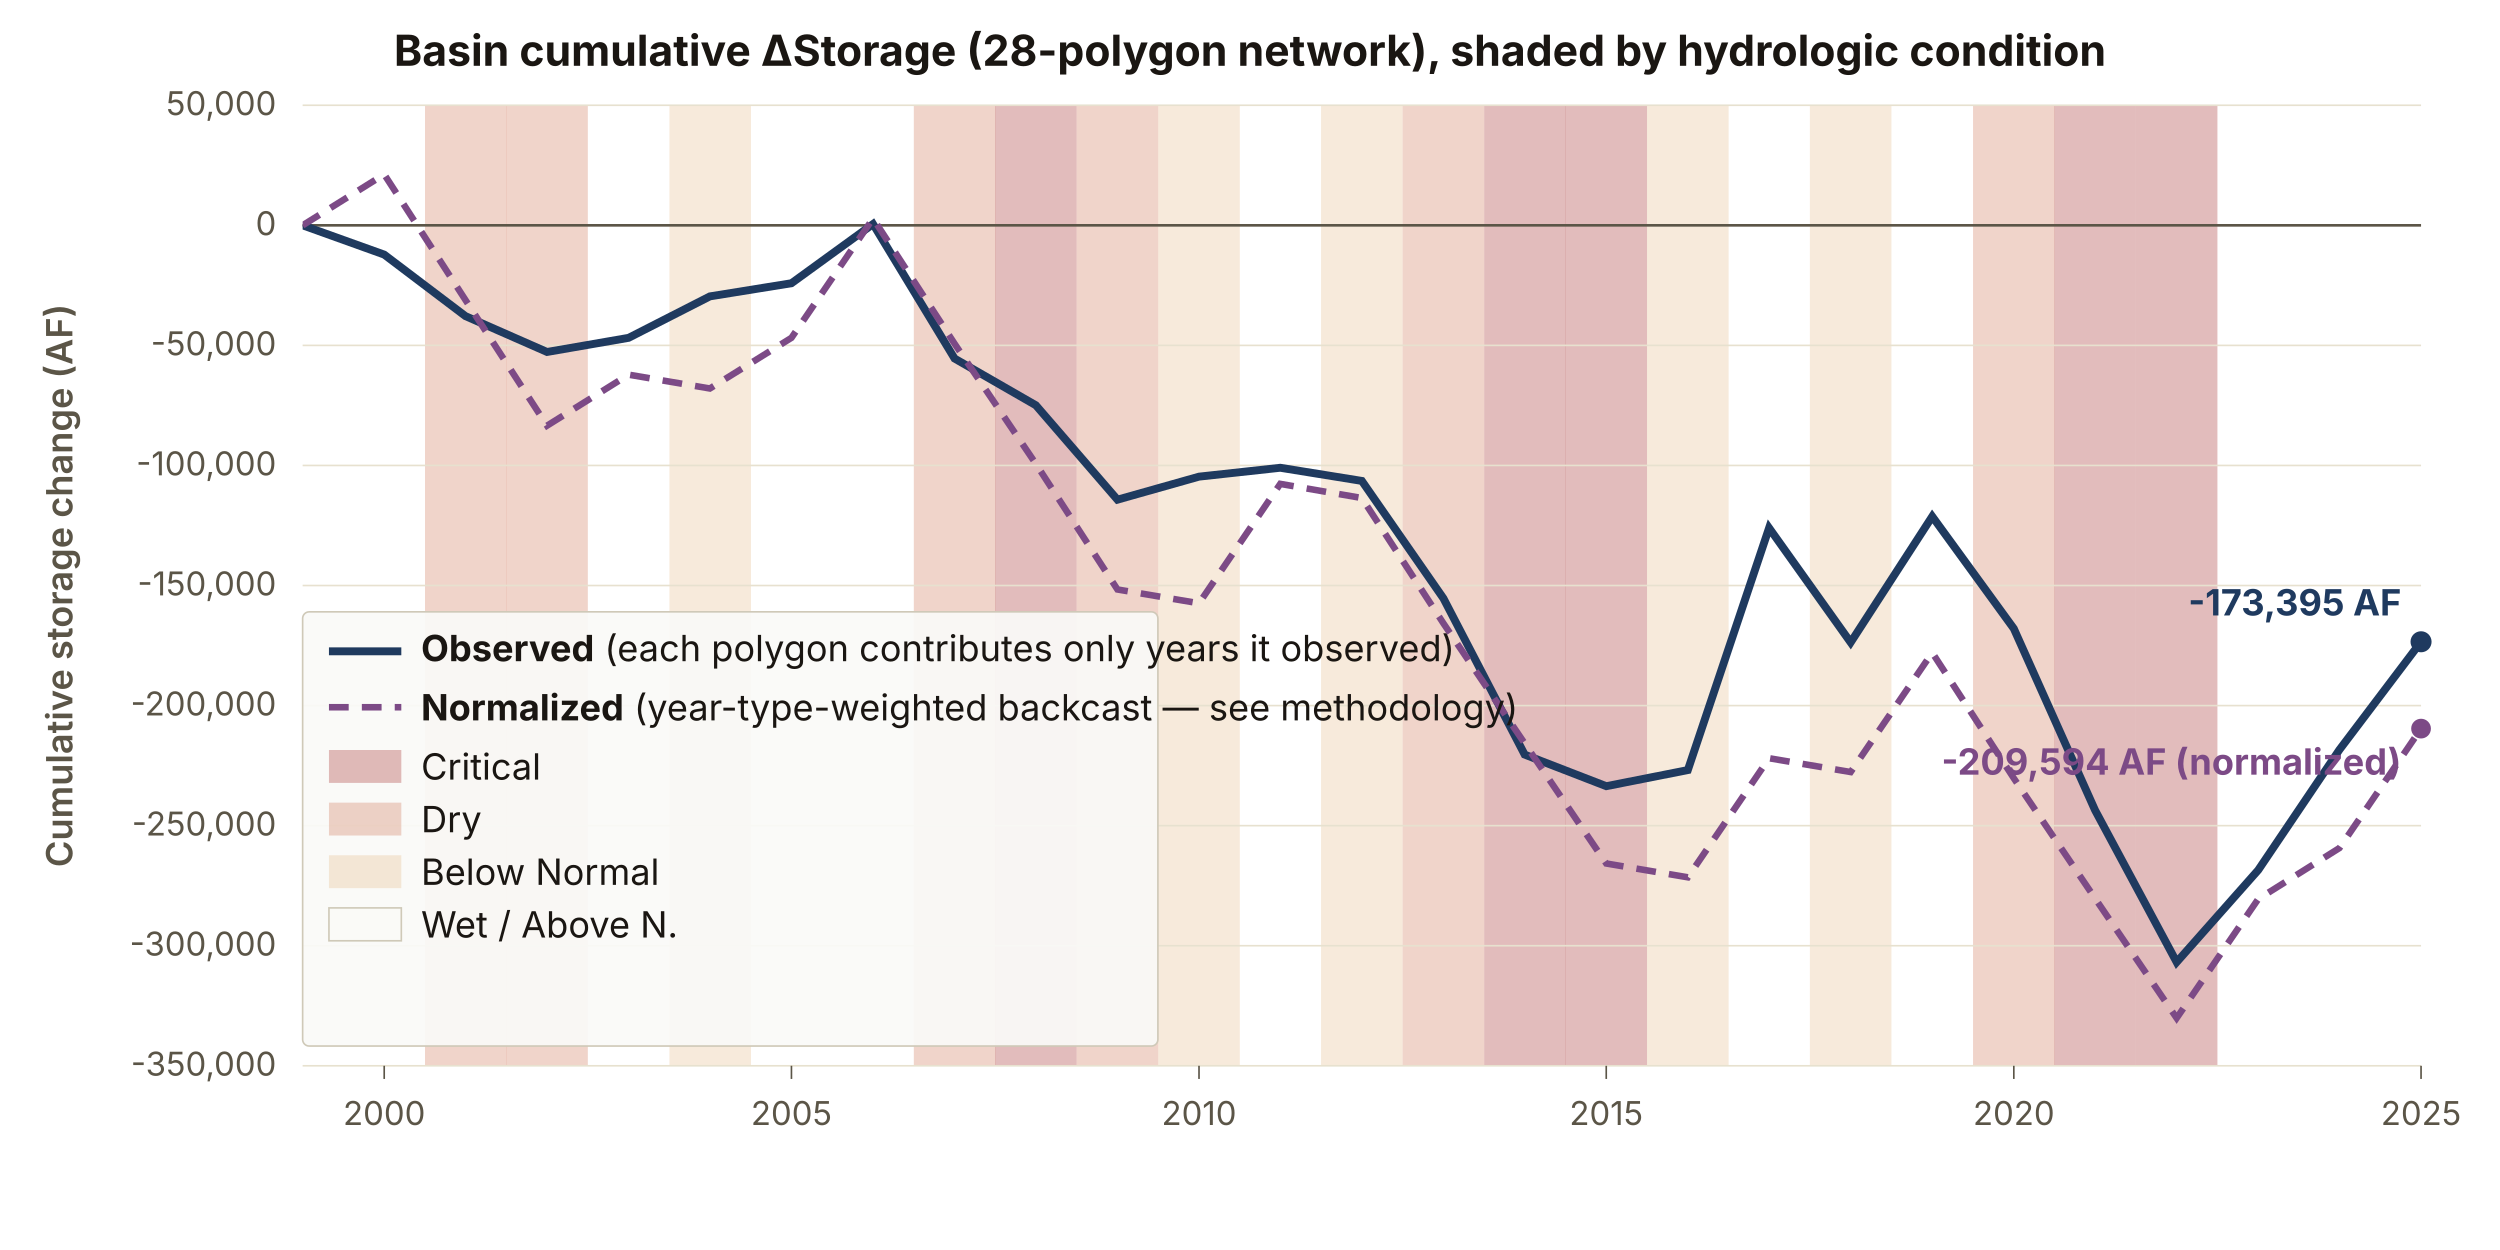
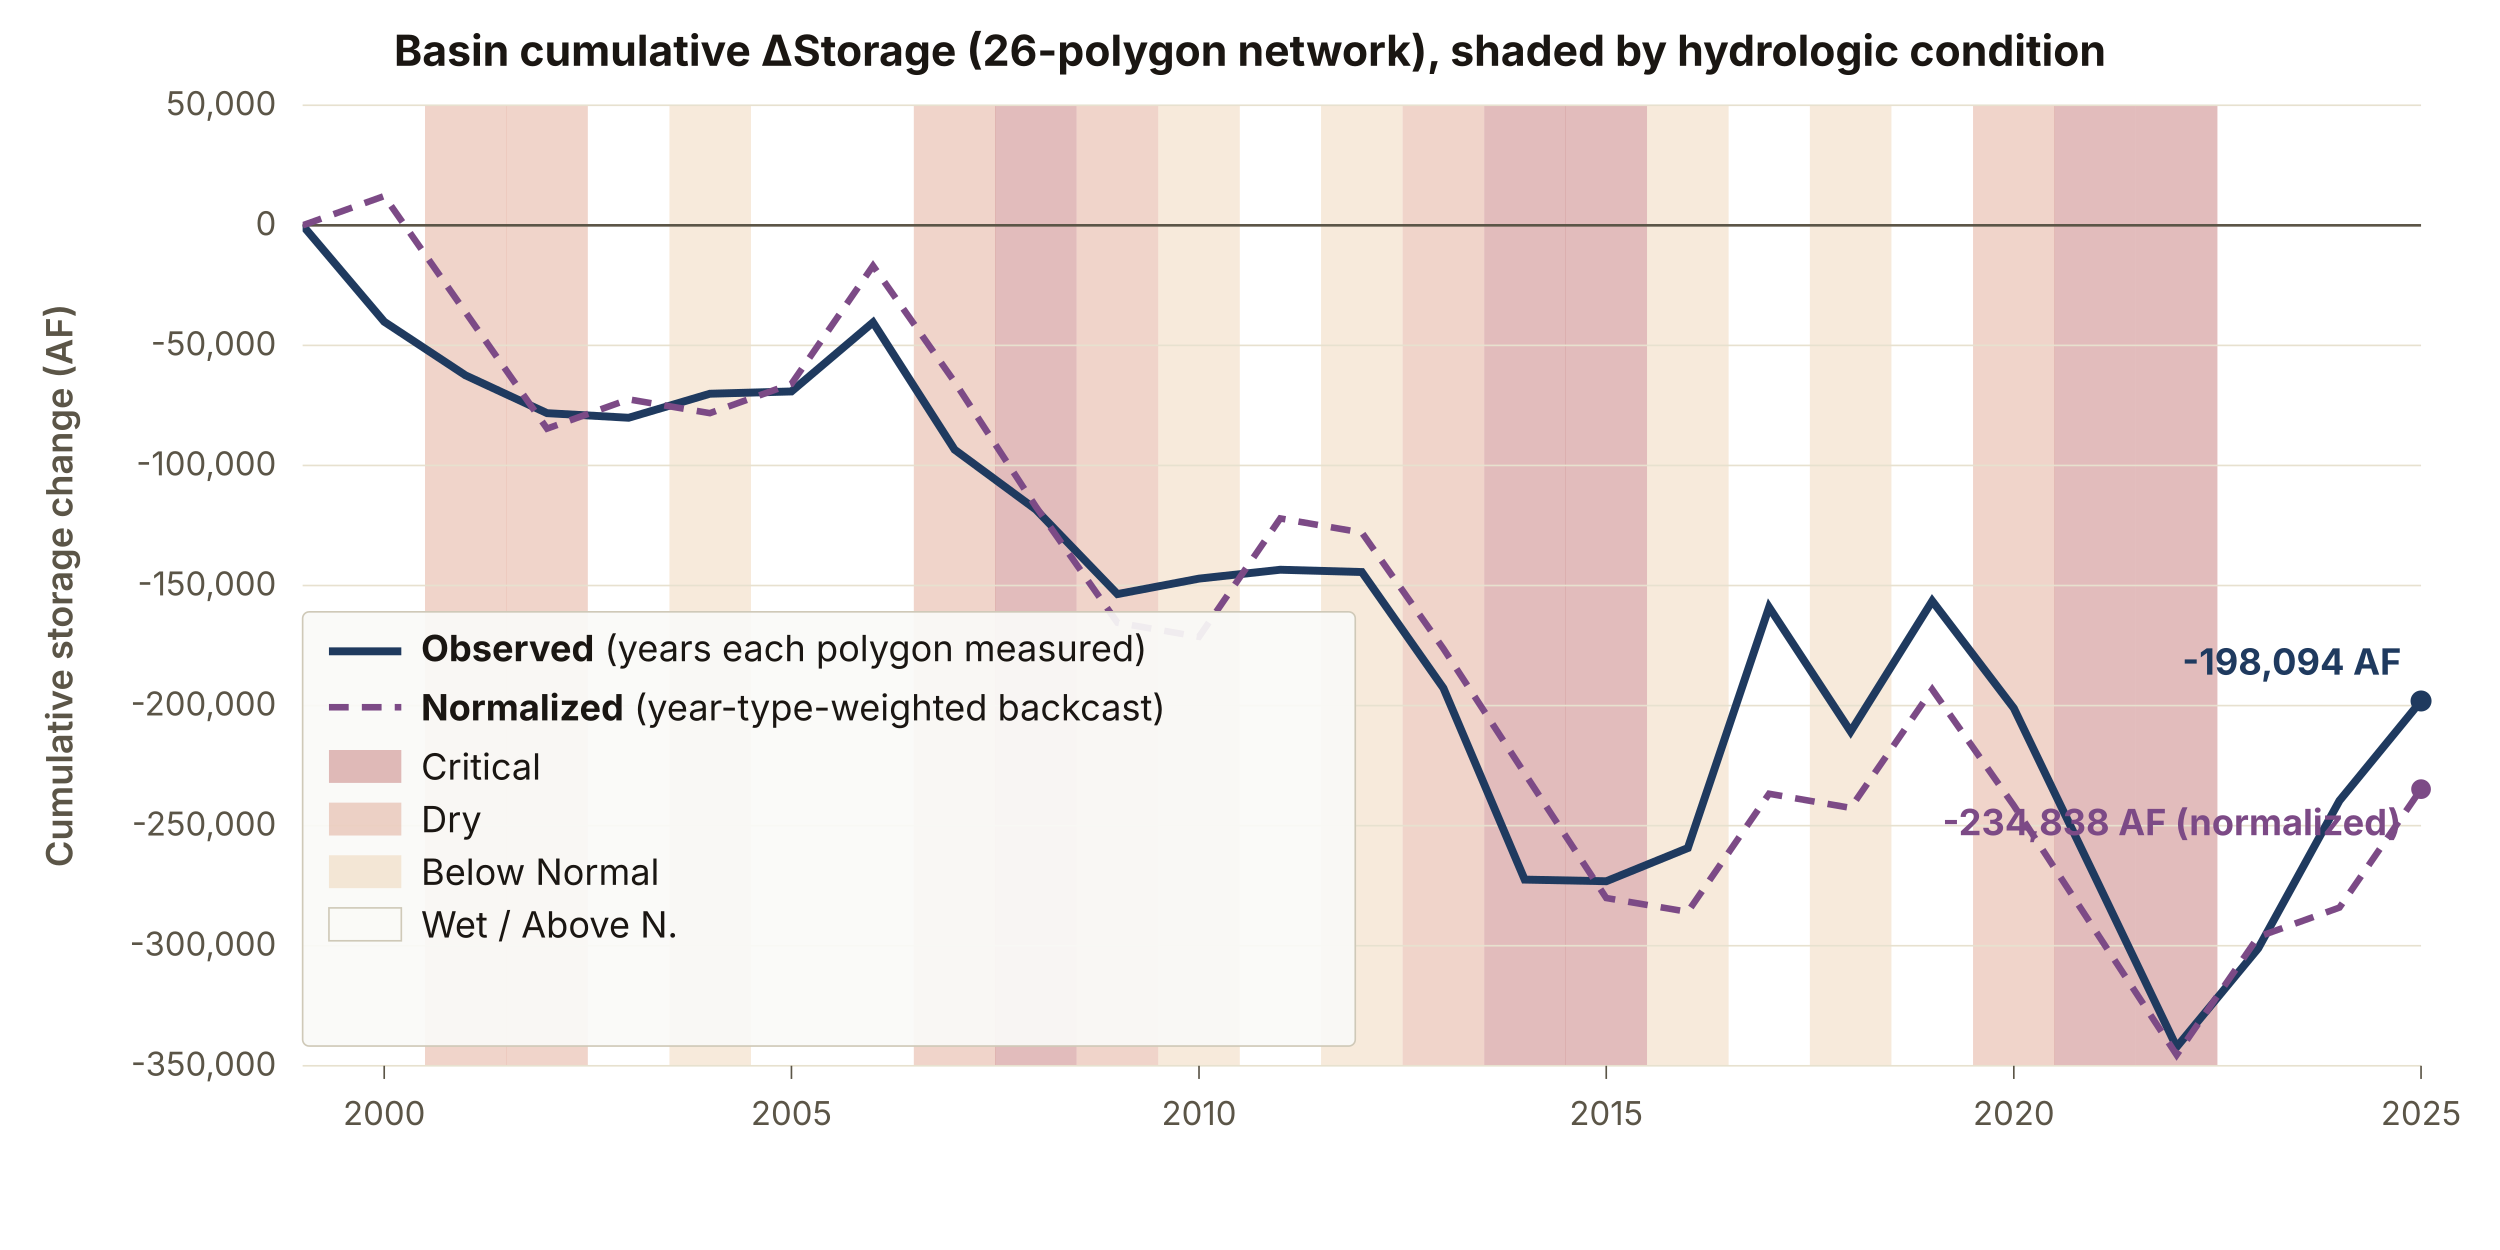
<svg xmlns="http://www.w3.org/2000/svg" viewBox="0 0 760 380" style="background:#fafaf7;font-family:'Inter',ui-sans-serif,system-ui;width:100%;height:auto;display:block;">
  <defs>
    <clipPath id="ts-clip">
      <rect x="92" y="32" width="644" height="292" />
    </clipPath>
  </defs>
-   <text x="380.0" y="20" text-anchor="middle" font-size="13" font-weight="700" fill="#1a1612">Basin cumulative ΔStorage (28-polygon network), shaded by hydrologic condition</text>
+   <text x="380.0" y="20" text-anchor="middle" font-size="13" font-weight="700" fill="#1a1612">Basin cumulative ΔStorage (26-polygon network), shaded by hydrologic condition</text>
  <rect x="129.2" y="32" width="24.8" height="292" fill="#c75a35" fill-opacity="0.26" />
  <rect x="153.9" y="32" width="24.8" height="292" fill="#c75a35" fill-opacity="0.26" />
  <rect x="203.5" y="32" width="24.8" height="292" fill="#d99a4f" fill-opacity="0.2" />
  <rect x="277.8" y="32" width="24.8" height="292" fill="#c75a35" fill-opacity="0.26" />
  <rect x="302.5" y="32" width="24.8" height="292" fill="#a32d2d" fill-opacity="0.32" />
  <rect x="327.3" y="32" width="24.8" height="292" fill="#c75a35" fill-opacity="0.26" />
  <rect x="352.1" y="32" width="24.8" height="292" fill="#d99a4f" fill-opacity="0.2" />
  <rect x="401.6" y="32" width="24.8" height="292" fill="#d99a4f" fill-opacity="0.2" />
  <rect x="426.4" y="32" width="24.8" height="292" fill="#c75a35" fill-opacity="0.26" />
  <rect x="451.2" y="32" width="24.8" height="292" fill="#a32d2d" fill-opacity="0.32" />
  <rect x="475.9" y="32" width="24.8" height="292" fill="#a32d2d" fill-opacity="0.32" />
  <rect x="500.7" y="32" width="24.8" height="292" fill="#d99a4f" fill-opacity="0.2" />
  <rect x="550.2" y="32" width="24.8" height="292" fill="#d99a4f" fill-opacity="0.2" />
  <rect x="599.8" y="32" width="24.8" height="292" fill="#c75a35" fill-opacity="0.26" />
  <rect x="624.5" y="32" width="24.8" height="292" fill="#a32d2d" fill-opacity="0.32" />
  <rect x="649.3" y="32" width="24.8" height="292" fill="#a32d2d" fill-opacity="0.32" />
  <line x1="92" y1="324.0" x2="736" y2="324.0" stroke="#e7e1cf" stroke-width="0.5" />
  <text x="84" y="327.0" text-anchor="end" font-size="10" fill="#5b5547">-350,000</text>
  <line x1="92" y1="287.5" x2="736" y2="287.5" stroke="#e7e1cf" stroke-width="0.5" />
  <text x="84" y="290.5" text-anchor="end" font-size="10" fill="#5b5547">-300,000</text>
  <line x1="92" y1="251.0" x2="736" y2="251.0" stroke="#e7e1cf" stroke-width="0.5" />
  <text x="84" y="254.0" text-anchor="end" font-size="10" fill="#5b5547">-250,000</text>
  <line x1="92" y1="214.5" x2="736" y2="214.5" stroke="#e7e1cf" stroke-width="0.5" />
  <text x="84" y="217.5" text-anchor="end" font-size="10" fill="#5b5547">-200,000</text>
  <line x1="92" y1="178.0" x2="736" y2="178.0" stroke="#e7e1cf" stroke-width="0.5" />
  <text x="84" y="181.0" text-anchor="end" font-size="10" fill="#5b5547">-150,000</text>
  <line x1="92" y1="141.5" x2="736" y2="141.5" stroke="#e7e1cf" stroke-width="0.5" />
  <text x="84" y="144.5" text-anchor="end" font-size="10" fill="#5b5547">-100,000</text>
  <line x1="92" y1="105.0" x2="736" y2="105.0" stroke="#e7e1cf" stroke-width="0.5" />
  <text x="84" y="108.0" text-anchor="end" font-size="10" fill="#5b5547">-50,000</text>
  <line x1="92" y1="68.5" x2="736" y2="68.5" stroke="#e7e1cf" stroke-width="0.5" />
  <text x="84" y="71.5" text-anchor="end" font-size="10" fill="#5b5547">0</text>
  <line x1="92" y1="32.0" x2="736" y2="32.0" stroke="#e7e1cf" stroke-width="0.5" />
  <text x="84" y="35.0" text-anchor="end" font-size="10" fill="#5b5547">50,000</text>
  <line x1="92" y1="68.5" x2="736" y2="68.5" stroke="#5b5547" stroke-width="0.8" />
  <line x1="116.8" y1="324" x2="116.8" y2="328" stroke="#5b5547" stroke-width="0.5" />
  <text x="116.8" y="342" text-anchor="middle" font-size="10" fill="#5b5547">2000</text>
  <line x1="240.6" y1="324" x2="240.6" y2="328" stroke="#5b5547" stroke-width="0.5" />
  <text x="240.6" y="342" text-anchor="middle" font-size="10" fill="#5b5547">2005</text>
  <line x1="364.5" y1="324" x2="364.5" y2="328" stroke="#5b5547" stroke-width="0.5" />
  <text x="364.5" y="342" text-anchor="middle" font-size="10" fill="#5b5547">2010</text>
  <line x1="488.3" y1="324" x2="488.3" y2="328" stroke="#5b5547" stroke-width="0.5" />
  <text x="488.3" y="342" text-anchor="middle" font-size="10" fill="#5b5547">2015</text>
  <line x1="612.2" y1="324" x2="612.2" y2="328" stroke="#5b5547" stroke-width="0.5" />
  <text x="612.2" y="342" text-anchor="middle" font-size="10" fill="#5b5547">2020</text>
  <line x1="736.0" y1="324" x2="736.0" y2="328" stroke="#5b5547" stroke-width="0.5" />
  <text x="736.0" y="342" text-anchor="middle" font-size="10" fill="#5b5547">2025</text>
  <text x="22" y="178.0" transform="rotate(-90,22,178.0)" text-anchor="middle" font-size="11" fill="#5b5547" font-weight="600">Cumulative storage change (AF)</text>
-   <polyline points="92.0,68.5 116.8,77.4 141.5,96.1 166.3,107.0 191.1,102.7 215.8,90.1 240.6,86.1 265.4,68.1 290.2,109.0 314.9,123.2 339.7,151.9 364.5,144.9 389.2,142.2 414.0,146.2 438.8,181.9 463.5,229.4 488.3,239.0 513.1,234.1 537.8,160.5 562.6,195.3 587.4,157.0 612.2,191.1 636.9,246.3 661.7,292.5 686.5,264.5 711.2,227.9 736.0,195.1" fill="none" stroke="#1f3a5f" stroke-width="2.4" clip-path="url(#ts-clip)" />
-   <circle cx="736.0" cy="195.1" r="3.2" fill="#1f3a5f" />
-   <text x="730.0" y="187.1" text-anchor="end" font-size="11" font-weight="700" fill="#1f3a5f">-173,395 AF</text>
-   <polyline points="92.0,68.5 116.8,53.0 141.5,91.2 166.3,129.4 191.1,113.9 215.8,118.1 240.6,102.7 265.4,66.4 290.2,104.5 314.9,141.0 339.7,179.2 364.5,183.4 389.2,147.1 414.0,151.4 438.8,189.5 463.5,226.0 488.3,262.5 513.1,266.7 537.8,230.5 562.6,234.7 587.4,198.4 612.2,236.6 636.9,273.1 661.7,309.5 686.5,273.3 711.2,257.8 736.0,221.5" fill="none" stroke="#7c4a86" stroke-width="2.0" stroke-dasharray="6,4" clip-path="url(#ts-clip)" />
-   <circle cx="736.0" cy="221.5" r="3.0" fill="#7c4a86" />
-   <text x="730.0" y="235.5" text-anchor="end" font-size="11" font-weight="700" fill="#7c4a86">-209,594 AF (normalized)</text>
+   <polyline points="92.0,68.5 116.8,97.8 141.5,114.1 166.3,125.6 191.1,127.0 215.8,119.7 240.6,119.0 265.4,98.0 290.2,136.7 314.9,154.9 339.7,180.6 364.5,175.9 389.2,173.2 414.0,173.9 438.8,209.2 463.5,267.4 488.3,267.9 513.1,257.8 537.8,184.6 562.6,222.4 587.4,182.7 612.2,215.3 636.9,266.6 661.7,318.3 686.5,288.3 711.2,243.4 736.0,213.1" fill="none" stroke="#1f3a5f" stroke-width="2.4" clip-path="url(#ts-clip)" />
+   <circle cx="736.0" cy="213.1" r="3.2" fill="#1f3a5f" />
+   <text x="730.0" y="205.1" text-anchor="end" font-size="11" font-weight="700" fill="#1f3a5f">-198,094 AF</text>
+   <polyline points="92.0,68.5 116.8,59.6 141.5,94.9 166.3,130.3 191.1,121.4 215.8,125.6 240.6,116.7 265.4,80.8 290.2,116.1 314.9,154.0 339.7,189.3 364.5,193.6 389.2,157.6 414.0,161.9 438.8,197.2 463.5,235.1 488.3,273.0 513.1,277.2 537.8,241.3 562.6,245.6 587.4,209.6 612.2,244.9 636.9,282.8 661.7,320.7 686.5,284.8 711.2,275.9 736.0,239.9" fill="none" stroke="#7c4a86" stroke-width="2.0" stroke-dasharray="6,4" clip-path="url(#ts-clip)" />
+   <circle cx="736.0" cy="239.9" r="3.0" fill="#7c4a86" />
+   <text x="730.0" y="253.9" text-anchor="end" font-size="11" font-weight="700" fill="#7c4a86">-234,838 AF (normalized)</text>
  <g transform="translate(100,208)">
-     <rect x="-8" y="-22" width="260" height="132" fill="#fafaf7" fill-opacity="0.92" stroke="#cfc9b8" stroke-width="0.5" rx="2" />
+     <rect x="-8" y="-22" width="320" height="132" fill="#fafaf7" fill-opacity="0.92" stroke="#cfc9b8" stroke-width="0.5" rx="2" />
    <line x1="0" y1="-10" x2="22" y2="-10" stroke="#1f3a5f" stroke-width="2.4" />
    <text x="28" y="-7" font-size="11" fill="#1a1612">
-       <tspan font-weight="700">Observed</tspan> (each polygon contributes only years it observed)</text>
+       <tspan font-weight="700">Observed</tspan> (years each polygon measured)</text>
    <line x1="0" y1="7" x2="22" y2="7" stroke="#7c4a86" stroke-width="2.0" stroke-dasharray="6,4" />
    <text x="28" y="11" font-size="11" fill="#1a1612">
-       <tspan font-weight="700">Normalized</tspan> (year-type-weighted backcast — see methodology)</text>
+       <tspan font-weight="700">Normalized</tspan> (year-type-weighted backcast)</text>
    <rect x="0" y="20" width="22" height="10" fill="#a32d2d" fill-opacity="0.32" />
    <text x="28" y="29" font-size="11" fill="#1a1612">Critical</text>
    <rect x="0" y="36" width="22" height="10" fill="#c75a35" fill-opacity="0.26" />
    <text x="28" y="45" font-size="11" fill="#1a1612">Dry</text>
    <rect x="0" y="52" width="22" height="10" fill="#d99a4f" fill-opacity="0.2" />
    <text x="28" y="61" font-size="11" fill="#1a1612">Below Normal</text>
    <rect x="0" y="68" width="22" height="10" fill="#fafaf7" stroke="#cfc9b8" stroke-width="0.5" />
    <text x="28" y="77" font-size="11" fill="#1a1612">Wet / Above N.</text>
  </g>
</svg>
